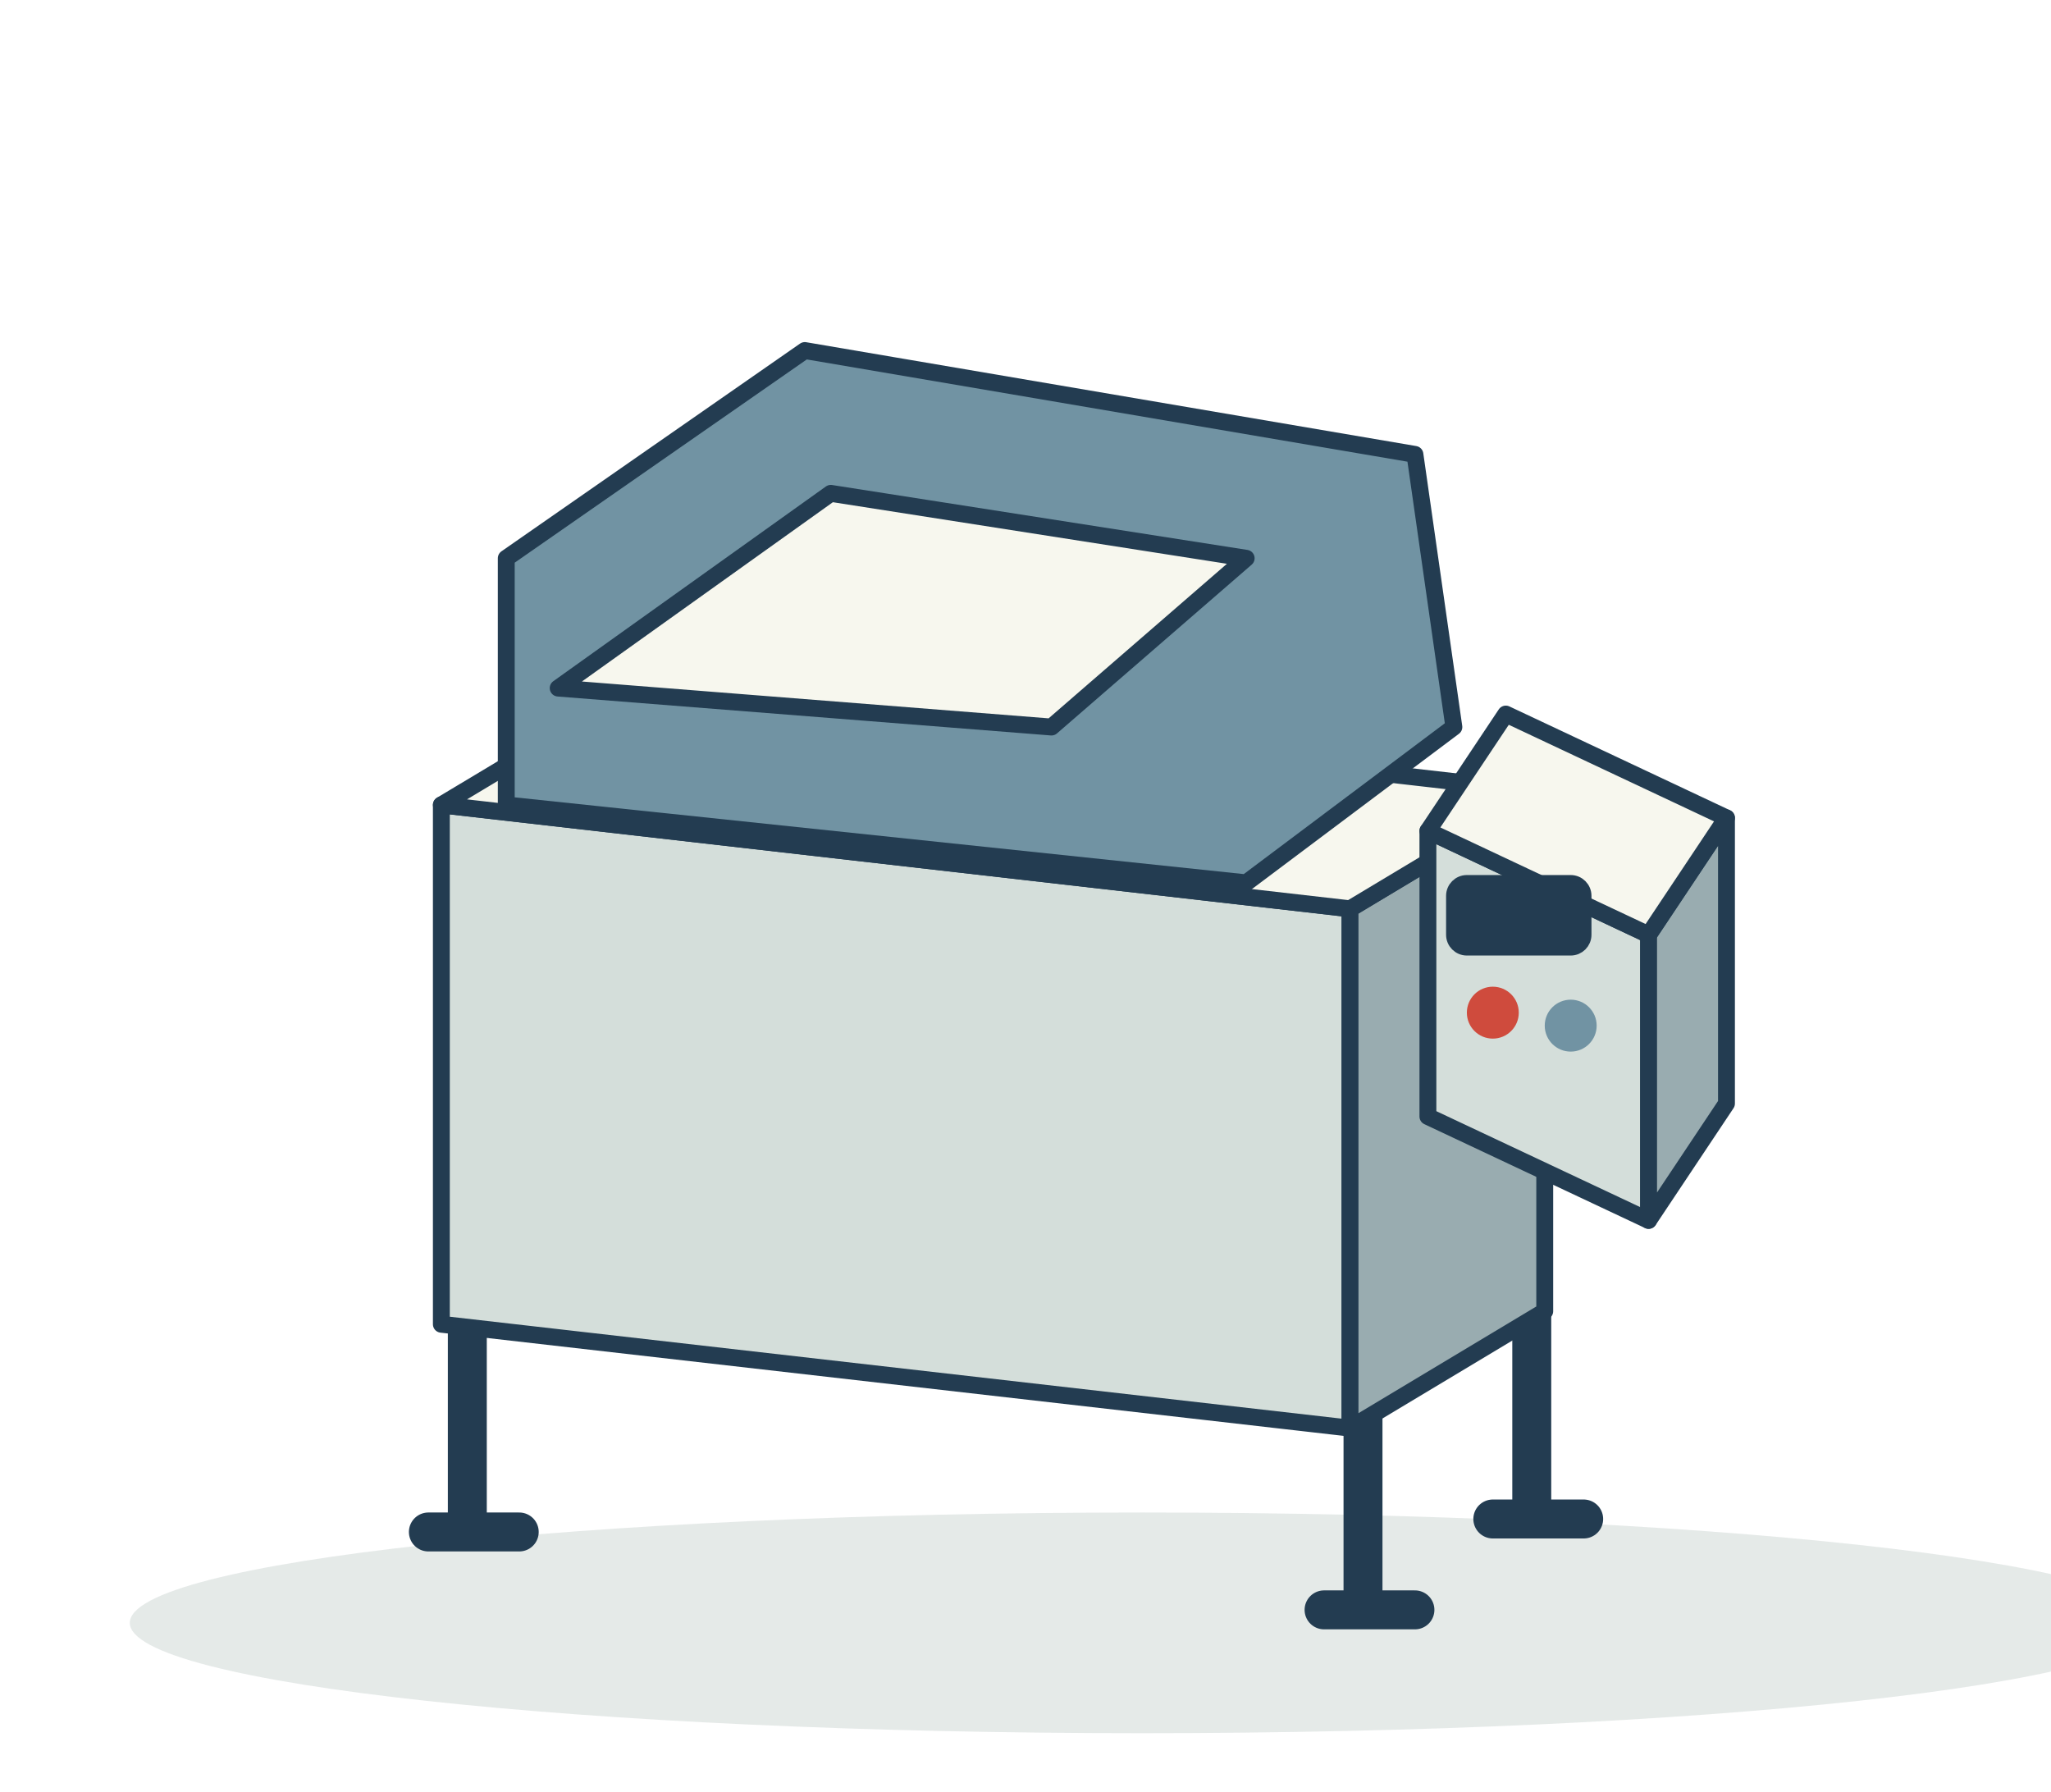
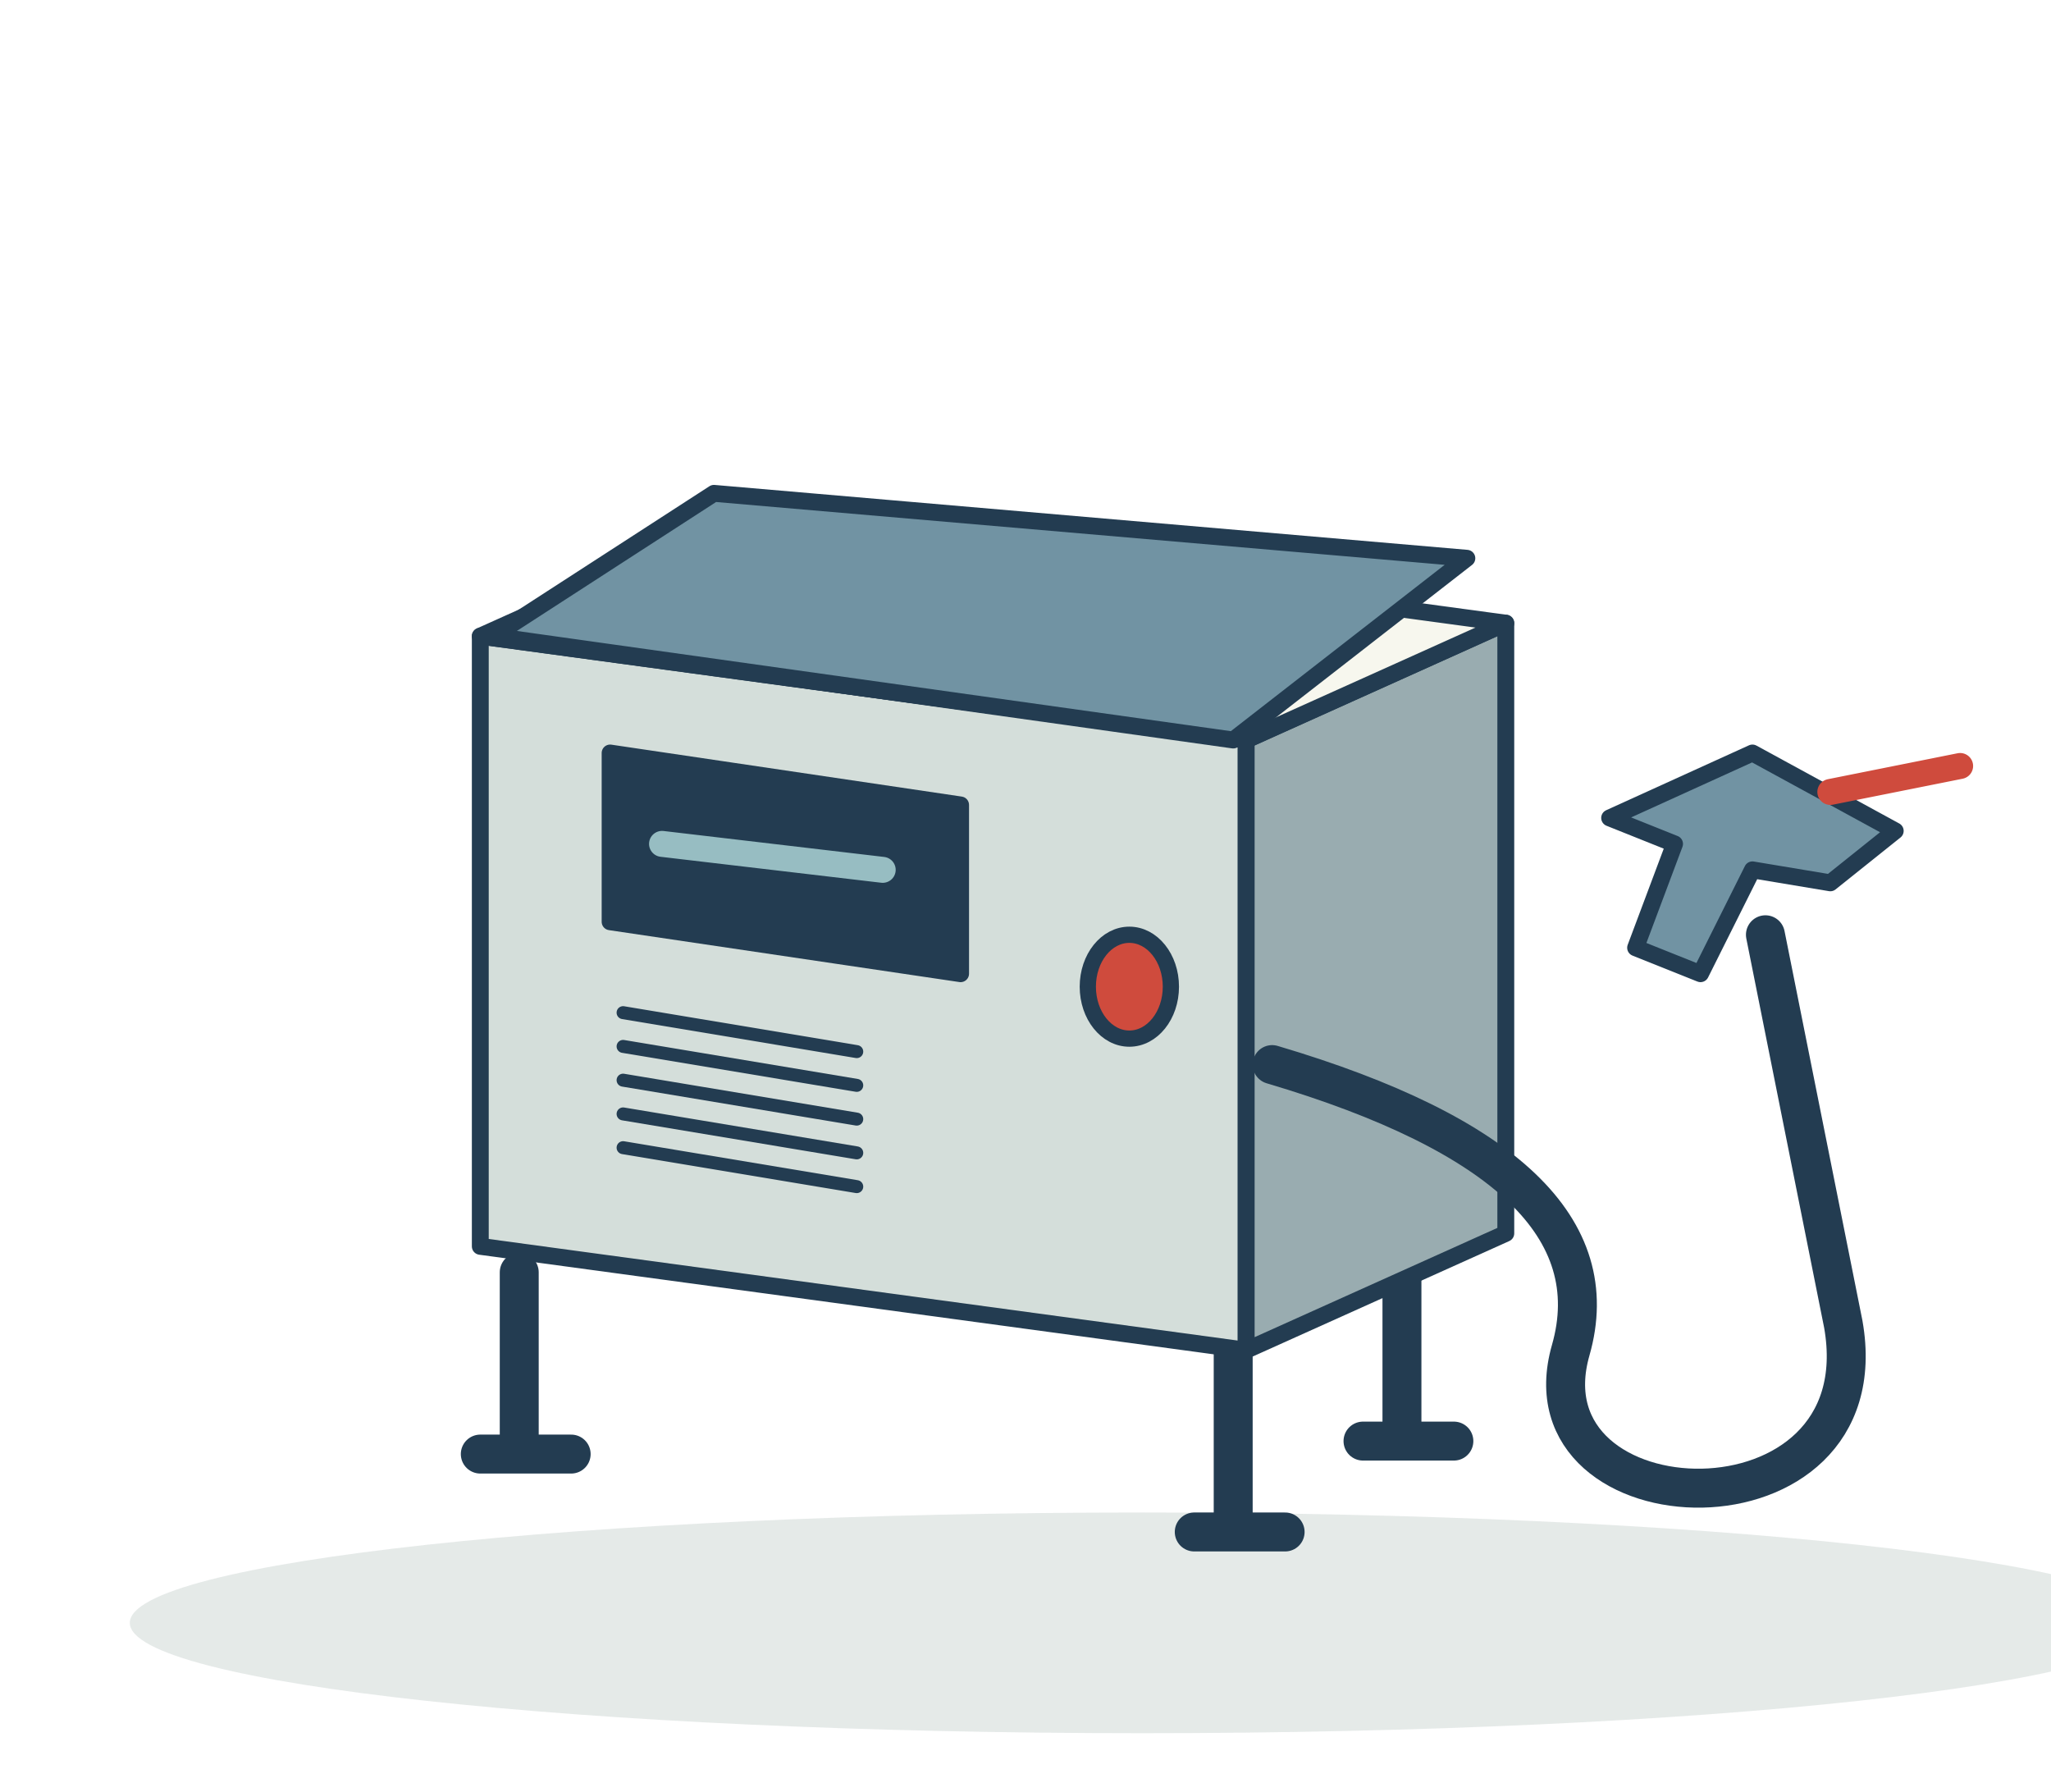
<svg xmlns="http://www.w3.org/2000/svg" viewBox="22 3 158 138" aria-hidden="true">
  <ellipse cx="110" cy="128" rx="78" ry="8.5" fill="#aebcb8" opacity=".32" />
-   <path d="M58 99v22m-3 0h7" fill="none" stroke="#233c51" stroke-width="3" stroke-linecap="round" stroke-linejoin="round" />
-   <path d="M127 105v22m-3 0h7" fill="none" stroke="#233c51" stroke-width="3" stroke-linecap="round" stroke-linejoin="round" />
-   <path d="M140 98v22m-3 0h7" fill="none" stroke="#233c51" stroke-width="3" stroke-linecap="round" stroke-linejoin="round" />
-   <path d="M56 65l70 8v40l-70 -8z" fill="#d4deda" stroke="#233c51" stroke-width="1.3" stroke-linejoin="round" />
-   <path d="M126 73l15 -9v40l-15 9z" fill="#99acb0" stroke="#233c51" stroke-width="1.3" stroke-linejoin="round" />
-   <path d="M56 65l15 -9 70 8 -15 9z" fill="#f7f7ee" stroke="#233c51" stroke-width="1.3" stroke-linejoin="round" />
-   <path d="M61 65V46l23 -16 47 8 3 21 -16 12Z" fill="#7193a3" stroke="#233c51" stroke-width="1.3" stroke-linejoin="round" />
-   <path d="M65 56l21 -15 32 5 -15 13Z" fill="#f7f7ee" stroke="#233c51" stroke-width="1.3" stroke-linejoin="round" />
-   <path d="M132 67l17 8v22l-17 -8z" fill="#d4deda" stroke="#233c51" stroke-width="1.3" stroke-linejoin="round" />
-   <path d="M149 75l6 -9v22l-6 9z" fill="#99acb0" stroke="#233c51" stroke-width="1.3" stroke-linejoin="round" />
-   <path d="M132 67l6 -9 17 8 -6 9z" fill="#f7f7ee" stroke="#233c51" stroke-width="1.3" stroke-linejoin="round" />
-   <rect x="134" y="71" width="10" height="5" rx="1" fill="#233c51" stroke="#233c51" stroke-width="1.2" />
-   <circle cx="137" cy="81" r="2" fill="#cf4b3d" />
-   <circle cx="143" cy="82" r="2" fill="#7193a3" />
+   <path d="M62 101v14m-3 0h7" fill="none" stroke="#233c51" stroke-width="3" stroke-linecap="round" stroke-linejoin="round" />
+   <path d="M117 107v14m-3 0h7" fill="none" stroke="#233c51" stroke-width="3" stroke-linecap="round" stroke-linejoin="round" />
+   <path d="M130 100v14m-3 0h7" fill="none" stroke="#233c51" stroke-width="3" stroke-linecap="round" stroke-linejoin="round" />
+   <path d="M59 52l59 8v47l-59 -8z" fill="#d4deda" stroke="#233c51" stroke-width="1.3" stroke-linejoin="round" />
+   <path d="M118 60l20 -9v47l-20 9z" fill="#99acb0" stroke="#233c51" stroke-width="1.3" stroke-linejoin="round" />
+   <path d="M59 52l20 -9 59 8 -20 9z" fill="#f7f7ee" stroke="#233c51" stroke-width="1.3" stroke-linejoin="round" />
+   <path d="M60 52l17 -11 58 5 -18 14z" fill="#7193a3" stroke="#233c51" stroke-width="1.3" stroke-linejoin="round" />
+   <path d="M69 61l27 4v13l-27 -4z" fill="#233c51" stroke="#233c51" stroke-width="1.3" stroke-linejoin="round" />
+   <path d="M73 68l17 2" fill="none" stroke="#97bdc2" stroke-width="2" stroke-linecap="round" stroke-linejoin="round" />
+   <path d="M70 81.0l18 3" fill="none" stroke="#233c51" stroke-width="1" stroke-linecap="round" stroke-linejoin="round" />
+   <path d="M70 83.6l18 3" fill="none" stroke="#233c51" stroke-width="1" stroke-linecap="round" stroke-linejoin="round" />
+   <path d="M70 86.2l18 3" fill="none" stroke="#233c51" stroke-width="1" stroke-linecap="round" stroke-linejoin="round" />
+   <path d="M70 88.8l18 3" fill="none" stroke="#233c51" stroke-width="1" stroke-linecap="round" stroke-linejoin="round" />
+   <path d="M70 91.4l18 3" fill="none" stroke="#233c51" stroke-width="1" stroke-linecap="round" stroke-linejoin="round" />
+   <path d="M120 85q27 8 23 22c-4 14 24 15 21 -2l-6 -30" fill="none" stroke="#233c51" stroke-width="3" stroke-linecap="round" stroke-linejoin="round" />
+   <path d="M146 66l11 -5 11 6 -5 4 -6 -1 -4 8 -5 -2 3 -8z" fill="#7193a3" stroke="#233c51" stroke-width="1.3" stroke-linejoin="round" />
+   <path d="M163 64l10 -2" fill="none" stroke="#cf4b3d" stroke-width="2" stroke-linecap="round" stroke-linejoin="round" />
+   <ellipse cx="109" cy="79" rx="3.2" ry="4" fill="#cf4b3d" stroke="#233c51" stroke-width="1.25" />
</svg>
